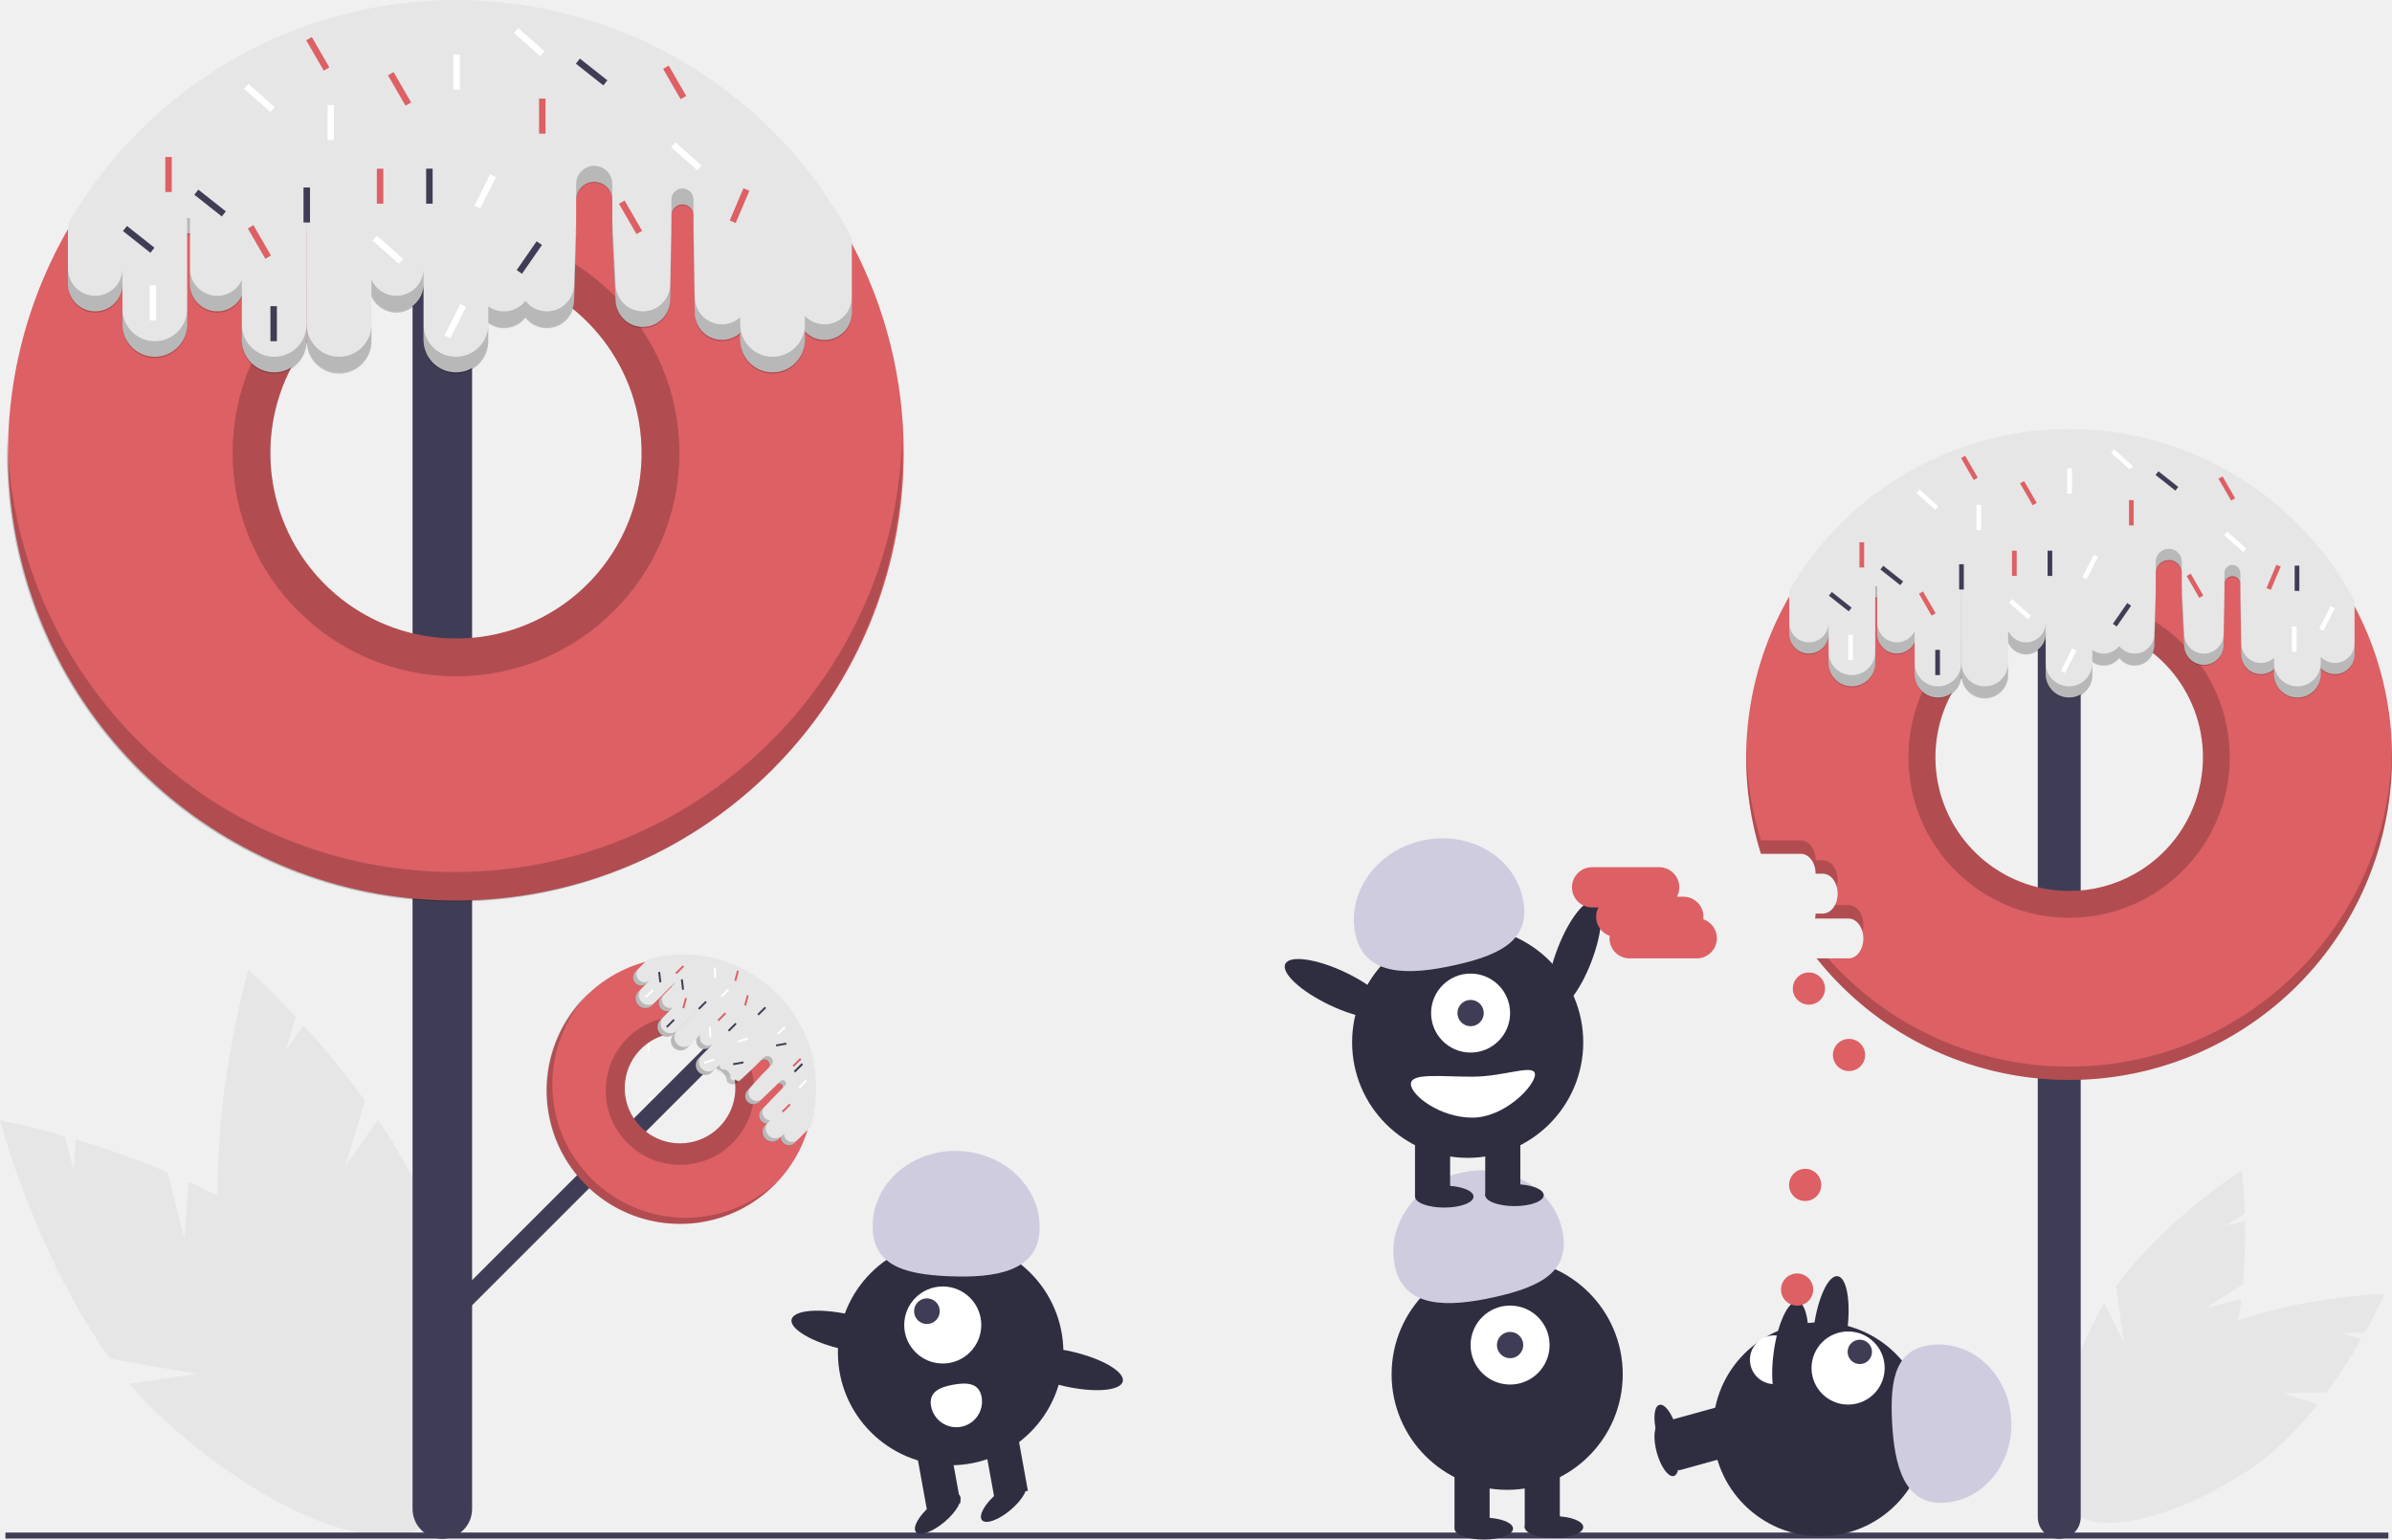
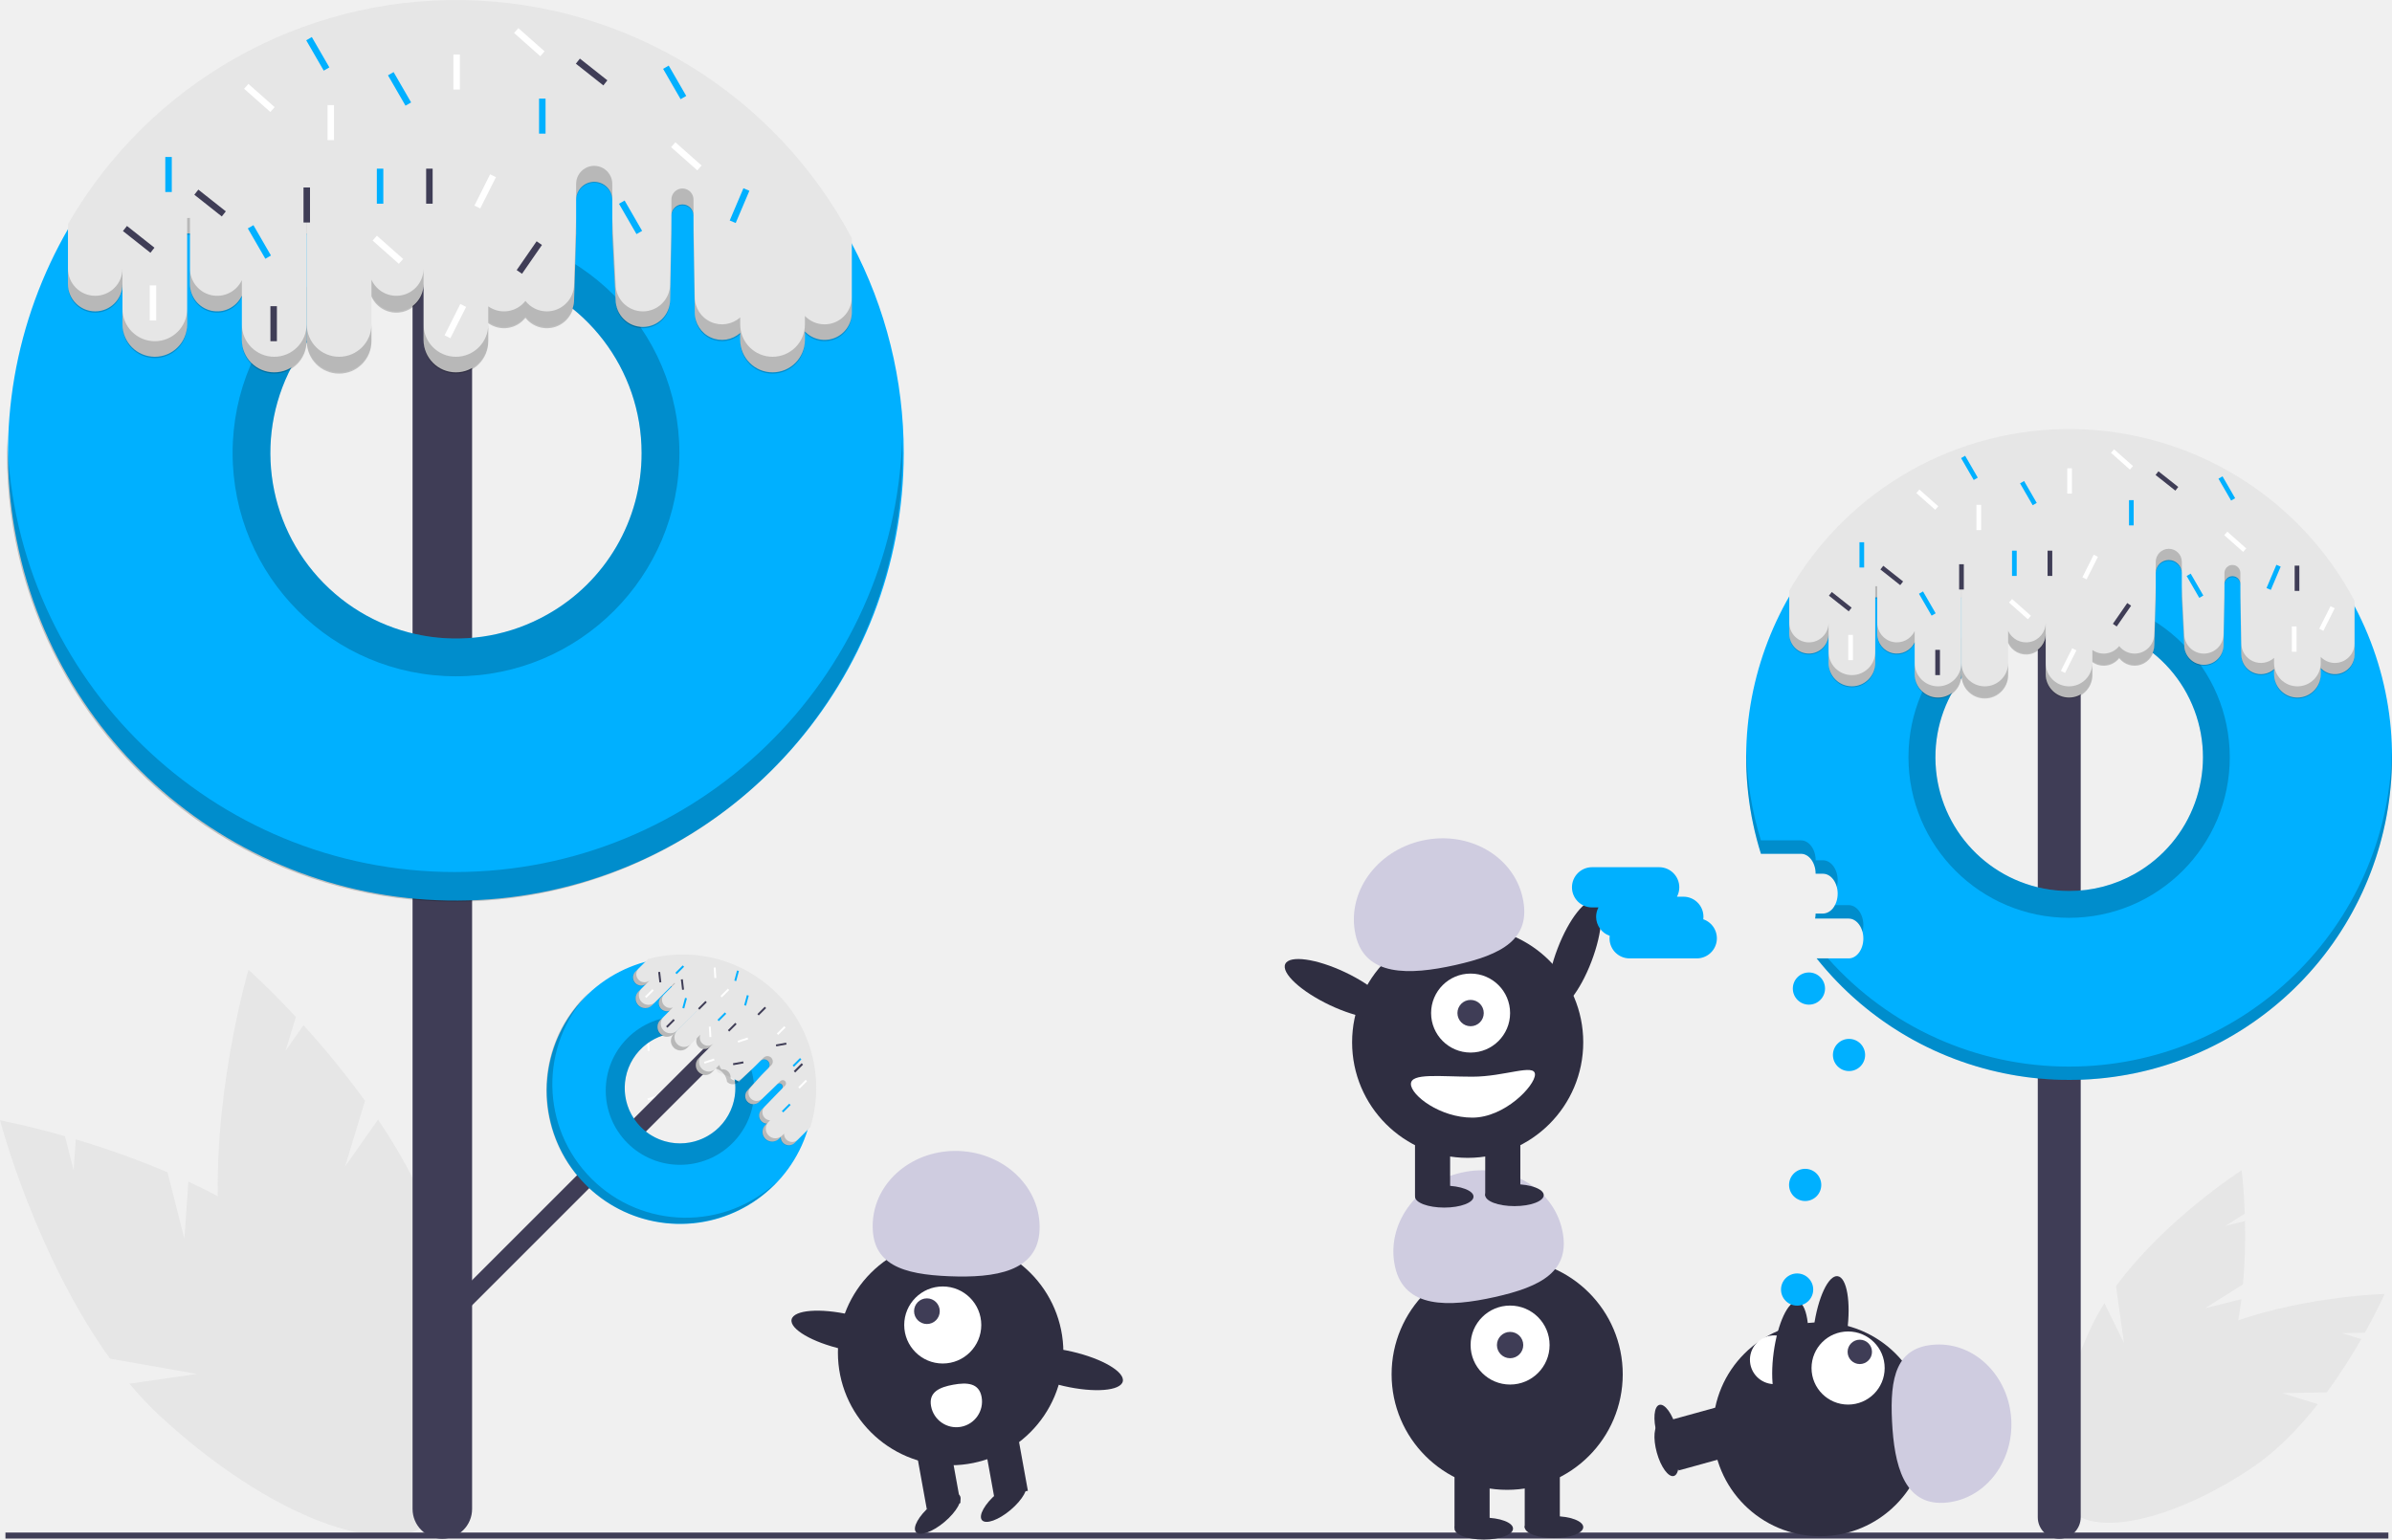
<svg xmlns="http://www.w3.org/2000/svg" id="eecd5703-95c1-49f4-87d9-4f8329cc0b43" data-name="Layer 1" width="891.381" height="573.886" viewBox="0 0 891.381 573.886">
  <path d="M222.569,620.336l-6.293-24.823a322.324,322.324,0,0,0-34.197-12.269l-.795,11.536-3.222-12.709c-14.411-4.115-24.216-5.928-24.216-5.928s13.243,50.359,41.02,88.86l32.366,5.685-25.144,3.625a130.406,130.406,0,0,0,11.247,11.919c40.407,37.506,85.412,54.714,100.523,38.435s-5.396-59.881-45.803-97.387c-12.527-11.627-28.262-20.958-44.014-28.302Z" transform="translate(-153.8458 -158.5369)" fill="#e6e6e6" />
  <path d="M282.425,593.38l7.443-24.502a322.325,322.325,0,0,0-22.932-28.179l-6.643,9.465,3.811-12.545c-10.21-10.972-17.665-17.592-17.665-17.592S231.744,569.981,235.621,617.297l24.768,21.597-23.398-9.894a130.406,130.406,0,0,0,3.467,16.017c15.203,52.993,44.835,90.988,66.185,84.863s26.333-54.05,11.13-107.043c-4.713-16.428-13.361-32.55-23.049-46.978Z" transform="translate(-153.8458 -158.5369)" fill="#e6e6e6" />
  <path d="M975.588,646.175l14.11-8.869a209.77,209.77,0,0,0,.747-23.633l-7.302,1.819,7.224-4.541c-.339-9.748-1.18-16.182-1.18-16.182s-28.53,18.288-46.806,43.199l2.963,21.18-7.281-14.843a84.867,84.867,0,0,0-5.127,9.352c-15.13,32.533-16.77,63.848-3.663,69.943s35.997-15.336,51.127-47.869c4.69-10.086,7.316-21.698,8.708-32.923Z" transform="translate(-153.8458 -158.5369)" fill="#e6e6e6" />
  <path d="M1004.269,677.839l16.663-.299a209.77,209.77,0,0,0,12.855-19.844l-7.191-2.218,8.531-.153c4.749-8.52,7.354-14.462,7.354-14.462s-33.876.908-62.397,12.786l-8.411,19.662,1.439-16.47a84.868,84.868,0,0,0-9.223,5.355c-29.768,20.029-47.359,45.988-39.29,57.981s38.743,5.479,68.511-14.55c9.228-6.209,17.479-14.793,24.472-23.682Z" transform="translate(-153.8458 -158.5369)" fill="#e6e6e6" />
  <rect x="2.029" y="571.273" width="888" height="2.241" fill="#3f3d56" />
  <rect x="402.421" y="219.049" width="2.573" height="13.894" transform="translate(-9.62947 -315.579) rotate(26.64397)" fill="#fff" />
  <rect x="394.196" y="531.16" width="0.767" height="4.142" transform="translate(-212.925 -109.2708) rotate(-6.64807)" fill="#3f3d56" />
  <rect x="396.799" y="565.653" width="0.767" height="4.142" transform="translate(657.0928 -146.5738) rotate(71.64397)" fill="#fff" />
  <rect x="395.063" y="546.129" width="0.767" height="4.142" transform="translate(-186.0342 -133.8152) rotate(-3.44079)" fill="#fff" />
  <rect x="391.484" y="523.458" width="0.767" height="4.142" transform="translate(-184.6801 -134.0709) rotate(-3.44079)" fill="#fff" />
-   <rect x="444.389" y="538.698" width="0.767" height="4.142" transform="translate(625.7457 -232.7066) rotate(68.00391)" fill="#dd6065" />
-   <rect x="400.27" y="538.969" width="0.767" height="4.142" transform="translate(-0.16235 -243.7981) rotate(15)" fill="#dd6065" />
+   <rect x="444.389" y="538.698" width="0.767" height="4.142" transform="translate(625.7457 -232.7066) rotate(68.00391)" fill="#00B0FF" />
+   <rect x="400.27" y="538.969" width="0.767" height="4.142" transform="translate(-0.16235 -243.7981) rotate(15)" fill="#00B0FF" />
  <rect x="286.479" y="70.608" width="2.418" height="13.058" fill="#3f3d56" />
  <rect x="285.028" y="102.042" width="2.418" height="13.058" fill="#fff" />
  <rect x="437.469" y="532.657" width="0.721" height="3.892" transform="translate(352.4128 -311.5472) rotate(45)" fill="#fff" />
  <rect x="444.706" y="574.35" width="0.721" height="3.892" transform="translate(384.0145 -304.4533) rotate(45)" fill="#fff" />
-   <rect x="439.711" y="557.734" width="0.721" height="3.892" transform="translate(6.00519 -253.3652) rotate(15)" fill="#dd6065" />
-   <rect x="440.731" y="542.851" width="0.721" height="3.892" transform="translate(360.5765 -310.8681) rotate(45)" fill="#dd6065" />
+   <rect x="439.711" y="557.734" width="0.721" height="3.892" transform="translate(6.00519 -253.3652) rotate(15)" fill="#00B0FF" />
+   <rect x="440.731" y="542.851" width="0.721" height="3.892" transform="translate(360.5765 -310.8681) rotate(45)" fill="#00B0FF" />
  <path d="M431.652,543.207a3.307,3.307,0,0,0-4.677-4.677L321.459,644.047a3.307,3.307,0,1,0,4.677,4.677L430.973,543.886" transform="translate(-153.8458 -158.5369)" fill="#3f3d56" />
-   <path d="M442.437,529.89a49.711,49.711,0,1,0,12.377,49.809A49.733,49.733,0,0,0,442.437,529.89Zm-40.702,54.094a20.575,20.575,0,0,1-9.05-5.282c-.507-.507-.977-1.043-1.429-1.588a20.621,20.621,0,1,1,10.479,6.87Z" transform="translate(-153.8458 -158.5369)" fill="#dd6065" />
+   <path d="M442.437,529.89a49.711,49.711,0,1,0,12.377,49.809A49.733,49.733,0,0,0,442.437,529.89Zm-40.702,54.094a20.575,20.575,0,0,1-9.05-5.282c-.507-.507-.977-1.043-1.429-1.588a20.621,20.621,0,1,1,10.479,6.87Z" transform="translate(-153.8458 -158.5369)" fill="#00B0FF" />
  <path d="M329.772,253.482a11.093,11.093,0,0,0-22.186,0V721.021a11.093,11.093,0,1,0,22.186,0V256.704" transform="translate(-153.8458 -158.5369)" fill="#3f3d56" />
-   <path d="M471.274,249.338A166.889,166.889,0,1,0,490.624,327.387,166.805,166.805,0,0,0,471.274,249.338Zm-113.508,138.29a69.167,69.167,0,1,1,35.167-60.241A68.827,68.827,0,0,1,357.766,387.628Z" transform="translate(-153.8458 -158.5369)" fill="#dd6065" />
+   <path d="M471.274,249.338A166.889,166.889,0,1,0,490.624,327.387,166.805,166.805,0,0,0,471.274,249.338Zm-113.508,138.29a69.167,69.167,0,1,1,35.167-60.241A68.827,68.827,0,0,1,357.766,387.628Z" transform="translate(-153.8458 -158.5369)" fill="#00B0FF" />
  <path d="M323.29,483.591A166.842,166.842,0,0,1,156.532,321.948q-.087,2.707-.089,5.435a166.847,166.847,0,1,0,333.693,0q0-2.731-.088-5.442A166.842,166.842,0,0,1,323.29,483.591Z" transform="translate(-153.8458 -158.5369)" opacity="0.2" />
  <path d="M323.773,244.131a83.251,83.251,0,1,0,83.256,83.256A83.349,83.349,0,0,0,323.773,244.131Zm33.992,143.497a69.167,69.167,0,1,1,35.167-60.241A68.827,68.827,0,0,1,357.766,387.628Z" transform="translate(-153.8458 -158.5369)" opacity="0.2" />
  <path d="M471.276,247.333v27.755a10.149,10.149,0,0,1-17.478,7.027v3.163a12.056,12.056,0,1,1-24.113,0v-2.636a10.143,10.143,0,0,1-16.926-7.554l-.484-29.5v-6.804a4.111,4.111,0,0,0-8.221,0v6.804l-.484,24.664a10.156,10.156,0,0,1-20.312,0l-1.243-24.664V232.98a6.737,6.737,0,0,0-13.473,0v12.608l-.759,24.664a10.148,10.148,0,0,1-18.136,6.268,10.129,10.129,0,0,1-13.851,2.012v6.746a12.056,12.056,0,1,1-24.113,0V264.448a10.152,10.152,0,0,1-19.412,4.164v16.665a12.056,12.056,0,1,1-24.113,0V245.587h-.068v39.69a12.056,12.056,0,1,1-24.113,0V268.752a10.15,10.15,0,0,1-19.345-4.304V245.587h-1.035v33.887a12.056,12.056,0,0,1-24.113,0V264.448a10.156,10.156,0,1,1-20.312,0V242.091A166.905,166.905,0,0,1,471.276,247.333Z" transform="translate(-153.8458 -158.5369)" fill="#e6e6e6" />
  <path d="M256.034,291.531a12.056,12.056,0,0,1-12.056-12.056v6.287a12.056,12.056,0,0,0,24.113,0v-6.287A12.056,12.056,0,0,1,256.034,291.531Z" transform="translate(-153.8458 -158.5369)" opacity="0.2" />
  <path d="M280.215,291.531a12.056,12.056,0,0,1-12.056-12.056v6.287a12.056,12.056,0,0,0,24.113,0v-6.287A12.056,12.056,0,0,1,280.215,291.531Z" transform="translate(-153.8458 -158.5369)" opacity="0.2" />
  <path d="M243.978,262.949a10.15,10.15,0,0,1-19.345-4.304v6.287a10.15,10.15,0,0,0,19.345,4.304Z" transform="translate(-153.8458 -158.5369)" opacity="0.2" />
  <rect x="114.245" y="81.247" width="0.068" height="6.287" opacity="0.2" />
  <path d="M199.485,258.645a10.156,10.156,0,0,1-20.312,0v6.287a10.156,10.156,0,0,0,20.312,0Z" transform="translate(-153.8458 -158.5369)" opacity="0.2" />
  <rect x="69.752" y="81.247" width="1.035" height="6.287" opacity="0.2" />
  <path d="M211.542,285.727a12.056,12.056,0,0,1-12.056-12.056v6.287a12.056,12.056,0,1,0,24.113,0v-6.287A12.056,12.056,0,0,1,211.542,285.727Z" transform="translate(-153.8458 -158.5369)" opacity="0.2" />
  <path d="M323.74,291.531a12.056,12.056,0,0,1-12.056-12.056v6.287a12.056,12.056,0,0,0,24.113,0v-6.287A12.056,12.056,0,0,1,323.74,291.531Z" transform="translate(-153.8458 -158.5369)" opacity="0.2" />
  <path d="M412.275,232.98a4.111,4.111,0,1,0-8.221,0v6.287a4.111,4.111,0,1,1,8.221,0Z" transform="translate(-153.8458 -158.5369)" opacity="0.2" />
  <path d="M311.683,258.645a10.152,10.152,0,0,1-19.412,4.164v6.287a10.152,10.152,0,0,0,19.412-4.164Z" transform="translate(-153.8458 -158.5369)" opacity="0.2" />
  <path d="M393.414,274.604a10.155,10.155,0,0,1-10.156-10.156L382.015,239.784v6.287l1.243,24.664a10.156,10.156,0,0,0,20.312,0l.484-24.664v-6.287l-.484,24.664A10.155,10.155,0,0,1,393.414,274.604Z" transform="translate(-153.8458 -158.5369)" opacity="0.2" />
  <path d="M461.12,279.44a10.123,10.123,0,0,1-7.322-3.129v3.163a12.056,12.056,0,0,1-24.113,0v-2.636a10.143,10.143,0,0,1-16.926-7.554L412.275,239.784v6.287l.484,29.5a10.143,10.143,0,0,0,16.926,7.554v2.636a12.056,12.056,0,0,0,24.113,0v-3.163a10.149,10.149,0,0,0,17.478-7.027v-6.287A10.155,10.155,0,0,1,461.12,279.44Z" transform="translate(-153.8458 -158.5369)" opacity="0.2" />
  <path d="M357.627,274.604a10.131,10.131,0,0,1-7.98-3.888,10.129,10.129,0,0,1-13.851,2.012v6.287a10.129,10.129,0,0,0,13.851-2.012,10.148,10.148,0,0,0,18.136-6.268l.759-24.664v-6.287l-.759,24.664A10.155,10.155,0,0,1,357.627,274.604Z" transform="translate(-153.8458 -158.5369)" opacity="0.2" />
  <path d="M382.015,227.176a6.737,6.737,0,1,0-13.473,0v6.287a6.737,6.737,0,1,1,13.473,0Z" transform="translate(-153.8458 -158.5369)" opacity="0.2" />
  <rect x="113.103" y="69.882" width="2.418" height="13.058" fill="#3f3d56" />
  <rect x="158.805" y="62.87" width="2.418" height="13.058" fill="#3f3d56" />
  <rect x="100.771" y="114.133" width="2.418" height="13.058" fill="#3f3d56" />
  <rect x="349.889" y="248.005" width="2.418" height="13.058" transform="matrix(0.82235, 0.56898, -0.56898, 0.82235, 53.34956, -313.0864)" fill="#3f3d56" />
  <rect x="230.92" y="227.694" width="2.418" height="13.058" transform="translate(-249.4311 112.3918) rotate(-51.64807)" fill="#3f3d56" />
  <rect x="373.102" y="178.849" width="2.418" height="13.058" transform="translate(-157.1666 205.3561) rotate(-51.64807)" fill="#3f3d56" />
  <rect x="204.321" y="241.235" width="2.418" height="13.058" transform="translate(-270.1448 96.67165) rotate(-51.64807)" fill="#3f3d56" />
  <rect x="122.05" y="39.173" width="2.418" height="13.058" fill="#fff" />
  <rect x="55.795" y="106.395" width="2.418" height="13.058" fill="#fff" />
  <rect x="168.961" y="20.312" width="2.418" height="13.058" fill="#fff" />
  <rect x="333.446" y="223.341" width="2.418" height="13.058" transform="translate(-15.2249 -284.2015) rotate(26.64397)" fill="#fff" />
  <rect x="322.323" y="271.702" width="2.418" height="13.058" transform="translate(5.28136 -274.078) rotate(26.64397)" fill="#fff" />
  <rect x="297.175" y="245.104" width="2.418" height="13.058" transform="translate(-241.6971 149.4362) rotate(-48.44079)" fill="#fff" />
  <rect x="249.297" y="188.521" width="2.418" height="13.058" transform="translate(-215.4738 94.56458) rotate(-48.44079)" fill="#fff" />
  <rect x="408.406" y="210.284" width="2.418" height="13.058" transform="translate(-178.2011 220.9465) rotate(-48.44079)" fill="#fff" />
  <rect x="349.889" y="167.726" width="2.418" height="13.058" transform="translate(-166.0534 162.8345) rotate(-48.44079)" fill="#fff" />
-   <rect x="140.428" y="62.87" width="2.418" height="13.058" fill="#dd6065" />
-   <rect x="428.234" y="228.661" width="2.418" height="13.058" transform="translate(-27.78501 -307.6581) rotate(23.00391)" fill="#dd6065" />
-   <rect x="249.297" y="242.202" width="2.418" height="13.058" transform="translate(-244.6498 0.0399) rotate(-30)" fill="#dd6065" />
-   <rect x="387.611" y="233.013" width="2.418" height="13.058" transform="translate(-221.5249 67.9656) rotate(-30)" fill="#dd6065" />
-   <rect x="301.528" y="185.136" width="2.418" height="13.058" transform="matrix(0.86603, -0.5, 0.5, 0.86603, -209.119, 18.50958)" fill="#dd6065" />
-   <rect x="404.054" y="182.718" width="2.418" height="13.058" transform="translate(-194.1741 69.44867) rotate(-30)" fill="#dd6065" />
-   <rect x="271.06" y="172.078" width="2.418" height="13.058" transform="translate(-206.6721 1.52637) rotate(-30)" fill="#dd6065" />
-   <rect x="200.879" y="36.755" width="2.418" height="13.058" fill="#dd6065" />
-   <rect x="61.599" y="58.517" width="2.418" height="13.058" fill="#dd6065" />
+   <rect x="140.428" y="62.87" width="2.418" height="13.058" fill="#00B0FF" />
+   <rect x="428.234" y="228.661" width="2.418" height="13.058" transform="translate(-27.78501 -307.6581) rotate(23.00391)" fill="#00B0FF" />
+   <rect x="249.297" y="242.202" width="2.418" height="13.058" transform="translate(-244.6498 0.0399) rotate(-30)" fill="#00B0FF" />
+   <rect x="387.611" y="233.013" width="2.418" height="13.058" transform="translate(-221.5249 67.9656) rotate(-30)" fill="#00B0FF" />
+   <rect x="301.528" y="185.136" width="2.418" height="13.058" transform="matrix(0.86603, -0.5, 0.5, 0.86603, -209.119, 18.50958)" fill="#00B0FF" />
+   <rect x="404.054" y="182.718" width="2.418" height="13.058" transform="translate(-194.1741 69.44867) rotate(-30)" fill="#00B0FF" />
+   <rect x="271.06" y="172.078" width="2.418" height="13.058" transform="translate(-206.6721 1.52637) rotate(-30)" fill="#00B0FF" />
+   <rect x="200.879" y="36.755" width="2.418" height="13.058" fill="#00B0FF" />
+   <rect x="61.599" y="58.517" width="2.418" height="13.058" fill="#00B0FF" />
  <path d="M374.238,597.888a49.736,49.736,0,0,1-1.078-69.223q-.589.552-1.164,1.127a49.737,49.737,0,1,0,70.339,70.339q.576-.576,1.128-1.166A49.736,49.736,0,0,1,374.238,597.888Z" transform="translate(-153.8458 -158.5369)" opacity="0.2" />
  <path d="M426.827,545.5a27.674,27.674,0,1,0,0,39.124A27.708,27.708,0,0,0,426.827,545.5Zm-4.981,33.203a20.627,20.627,0,0,1-29.162,0c-.507-.507-.977-1.043-1.429-1.588a20.616,20.616,0,1,1,30.59,1.588Z" transform="translate(-153.8458 -158.5369)" opacity="0.2" />
  <path d="M455.81,578.703,449.96,584.554a3.025,3.025,0,0,1-5.165-2.203l-.667.667a3.594,3.594,0,0,1-5.083-5.083l.556-.556a3.024,3.024,0,0,1-1.976-5.16l6.116-6.32,1.434-1.434a1.225,1.225,0,0,0-1.733-1.733l-1.434,1.434-5.301,5.097a3.027,3.027,0,0,1-4.281-4.281l4.937-5.461,2.658-2.658a2.008,2.008,0,0,0-2.84-2.84l-2.658,2.658-5.359,5.039a34.695,34.695,0,0,0-7.645-3.364,3.017,3.017,0,0,1-.842-1.633l-1.422,1.422a3.594,3.594,0,0,1-5.083-5.083l4.391-4.391a3.026,3.026,0,0,1-4.97-3.214L410.08,548.97a3.594,3.594,0,0,1-5.083-5.083l8.366-8.366-.014-.014-8.366,8.366a3.594,3.594,0,0,1-5.083-5.083l3.483-3.483a3.026,3.026,0,0,1-3.17-4.985l3.976-3.976-.218-.218-7.143,7.143a3.594,3.594,0,0,1-5.083-5.083l3.167-3.167a3.027,3.027,0,0,1-4.281-4.281l4.713-4.713a49.754,49.754,0,0,1,60.467,62.677Z" transform="translate(-153.8458 -158.5369)" fill="#e6e6e6" />
  <path d="M401.124,542.649a3.594,3.594,0,0,1,0-5.083l-1.325,1.325a3.594,3.594,0,0,0,5.083,5.083l1.325-1.325A3.594,3.594,0,0,1,401.124,542.649Z" transform="translate(-153.8458 -158.5369)" opacity="0.2" />
  <path d="M406.221,547.746a3.594,3.594,0,0,1,0-5.083l-1.325,1.325a3.594,3.594,0,1,0,5.083,5.083l1.325-1.325A3.594,3.594,0,0,1,406.221,547.746Z" transform="translate(-153.8458 -158.5369)" opacity="0.2" />
  <path d="M404.607,534.083a3.026,3.026,0,0,1-3.17-4.985l-1.325,1.325a3.026,3.026,0,0,0,3.17,4.985Z" transform="translate(-153.8458 -158.5369)" opacity="0.2" />
  <rect x="412.98" y="534.943" width="1.874" height="0.02" transform="translate(-410.8811 290.8307) rotate(-45)" opacity="0.2" />
  <path d="M396.136,523.798a3.027,3.027,0,1,1-4.281-4.281l-1.325,1.325a3.027,3.027,0,0,0,4.281,4.281Z" transform="translate(-153.8458 -158.5369)" opacity="0.2" />
  <rect x="403.703" y="525.522" width="1.874" height="0.309" transform="translate(-407.0386 281.5542) rotate(-45)" opacity="0.2" />
  <path d="M392.968,532.048a3.594,3.594,0,0,1,0-5.083L391.643,528.29a3.594,3.594,0,1,0,5.083,5.083l1.325-1.325A3.594,3.594,0,0,1,392.968,532.048Z" transform="translate(-153.8458 -158.5369)" opacity="0.2" />
  <path d="M415.395,556.921a3.594,3.594,0,0,1,0-5.083L414.07,553.163a3.594,3.594,0,1,0,5.083,5.083l1.325-1.325A3.594,3.594,0,0,1,415.395,556.921Z" transform="translate(-153.8458 -158.5369)" opacity="0.2" />
  <path d="M446.399,563.241a1.225,1.225,0,0,0-1.733-1.733l-1.325,1.325a1.225,1.225,0,1,1,1.733,1.733Z" transform="translate(-153.8458 -158.5369)" opacity="0.2" />
  <path d="M419.786,547.448a3.026,3.026,0,0,1-4.97-3.214l-1.325,1.325a3.026,3.026,0,0,0,4.97,3.214Z" transform="translate(-153.8458 -158.5369)" opacity="0.2" />
  <path d="M433.65,568.039a3.027,3.027,0,0,1,0-4.281l4.937-5.461-1.325,1.325-4.937,5.461a3.027,3.027,0,1,0,4.281,4.281l5.301-5.097,1.325-1.325-5.301,5.097A3.027,3.027,0,0,1,433.65,568.039Z" transform="translate(-153.8458 -158.5369)" opacity="0.2" />
  <path d="M446.902,583.33a3.018,3.018,0,0,1-.884-2.203l-.667.667a3.594,3.594,0,1,1-5.083-5.083l.556-.556a3.024,3.024,0,0,1-1.976-5.16l6.116-6.32-1.325,1.325-6.116,6.32a3.024,3.024,0,0,0,1.976,5.16l-.556.556a3.594,3.594,0,1,0,5.083,5.083l.667-.667a3.025,3.025,0,0,0,5.165,2.203l1.325-1.325A3.027,3.027,0,0,1,446.902,583.33Z" transform="translate(-153.8458 -158.5369)" opacity="0.2" />
  <path d="M426.106,560.496a3.02,3.02,0,0,0-3.364-3.364,3.017,3.017,0,0,1-.842-1.633l-1.325,1.325a5.804,5.804,0,0,1,4.206,4.997,3.027,3.027,0,0,0,4.281,0l5.359-5.039,1.325-1.325-5.359,5.039A3.027,3.027,0,0,1,426.106,560.496Z" transform="translate(-153.8458 -158.5369)" opacity="0.2" />
  <path d="M441.244,555.639a2.008,2.008,0,1,0-2.84-2.84l-1.325,1.325a2.008,2.008,0,1,1,2.84,2.84Z" transform="translate(-153.8458 -158.5369)" opacity="0.2" />
  <rect x="415.246" y="531.332" width="0.721" height="3.892" transform="translate(344.9668 -296.2214) rotate(45)" fill="#3f3d56" />
  <rect x="426.357" y="539.487" width="0.721" height="3.892" transform="translate(353.9879 -301.6897) rotate(45)" fill="#3f3d56" />
  <rect x="437.357" y="533.487" width="0.721" height="3.892" transform="translate(352.9671 -311.2253) rotate(45)" fill="#3f3d56" />
  <rect x="403.319" y="538.06" width="0.721" height="3.892" transform="translate(346.231 -285.8171) rotate(45)" fill="#3f3d56" />
  <rect x="428.6" y="552.943" width="0.721" height="3.892" transform="translate(744.1707 -125.0834) rotate(79.67891)" fill="#3f3d56" />
  <rect x="444.6" y="545.943" width="0.721" height="3.892" transform="translate(750.4174 -146.5704) rotate(79.67891)" fill="#3f3d56" />
  <rect x="407.804" y="523.584" width="0.721" height="3.892" transform="translate(-211.9423 -107.7498) rotate(-6.64807)" fill="#3f3d56" />
  <rect x="399.343" y="520.832" width="0.721" height="3.892" transform="translate(-211.6805 -108.7478) rotate(-6.64807)" fill="#3f3d56" />
  <rect x="423.605" y="526.744" width="0.721" height="3.892" transform="translate(344.1714 -303.4757) rotate(45)" fill="#fff" />
  <rect x="444.605" y="540.744" width="0.721" height="3.892" transform="translate(360.2217 -314.2244) rotate(45)" fill="#fff" />
  <rect x="452.605" y="560.744" width="0.721" height="3.892" transform="translate(376.707 -314.0234) rotate(45)" fill="#fff" />
  <rect x="395.469" y="526.948" width="0.721" height="3.892" transform="translate(336.0749 -283.5212) rotate(45)" fill="#fff" />
  <rect x="430.333" y="544.278" width="0.721" height="3.892" transform="translate(659.6445 -193.1087) rotate(71.64397)" fill="#fff" />
  <rect x="417.794" y="552.127" width="0.721" height="3.892" transform="translate(658.5045 -175.8307) rotate(71.64397)" fill="#fff" />
  <rect x="418.1" y="541.22" width="0.721" height="3.892" transform="translate(-185.6907 -132.443) rotate(-3.44079)" fill="#fff" />
  <rect x="419.935" y="519.201" width="0.721" height="3.892" transform="translate(-184.3658 -132.3726) rotate(-3.44079)" fill="#fff" />
-   <rect x="422.484" y="535.613" width="0.721" height="3.892" transform="translate(350.1142 -300.0852) rotate(45)" fill="#dd6065" />
-   <rect x="446.484" y="569.613" width="0.721" height="3.892" transform="translate(381.1853 -307.0974) rotate(45)" fill="#dd6065" />
-   <rect x="450.484" y="552.613" width="0.721" height="3.892" transform="translate(370.336 -314.905) rotate(45)" fill="#dd6065" />
-   <rect x="408.62" y="530.516" width="0.721" height="3.892" transform="translate(-2.09876 -246.2455) rotate(15)" fill="#dd6065" />
-   <rect x="431.658" y="529.497" width="0.721" height="3.892" transform="translate(-1.57758 -252.243) rotate(15)" fill="#dd6065" />
-   <rect x="427.988" y="520.322" width="0.721" height="3.892" transform="translate(-4.07719 -251.6058) rotate(15)" fill="#dd6065" />
-   <rect x="406.785" y="518.08" width="0.721" height="3.892" transform="translate(333.118 -294.12) rotate(45)" fill="#dd6065" />
+   <rect x="422.484" y="535.613" width="0.721" height="3.892" transform="translate(350.1142 -300.0852) rotate(45)" fill="#00B0FF" />
+   <rect x="446.484" y="569.613" width="0.721" height="3.892" transform="translate(381.1853 -307.0974) rotate(45)" fill="#00B0FF" />
+   <rect x="450.484" y="552.613" width="0.721" height="3.892" transform="translate(370.336 -314.905) rotate(45)" fill="#00B0FF" />
+   <rect x="408.62" y="530.516" width="0.721" height="3.892" transform="translate(-2.09876 -246.2455) rotate(15)" fill="#00B0FF" />
+   <rect x="431.658" y="529.497" width="0.721" height="3.892" transform="translate(-1.57758 -252.243) rotate(15)" fill="#00B0FF" />
+   <rect x="427.988" y="520.322" width="0.721" height="3.892" transform="translate(-4.07719 -251.6058) rotate(15)" fill="#00B0FF" />
+   <rect x="406.785" y="518.08" width="0.721" height="3.892" transform="translate(333.118 -294.12) rotate(45)" fill="#00B0FF" />
  <path d="M929.226,365.467a8,8,0,1,0-16,0V724.114a8,8,0,0,0,16,0V367.79" transform="translate(-153.8458 -158.5369)" fill="#3f3d56" />
-   <path d="M1031.276,384.5a120.362,120.362,0,0,0-221.22,92.29h14.93c3,0,5.46,3.34,5.46,7.43h2.74c3.01,0,5.47,3.34,5.47,7.43,0,4.08-2.46,7.43-5.47,7.43h-2.74a10.087,10.087,0,0,1-.19,1.85h12.5c3.01,0,5.47,3.35,5.47,7.43,0,4.09-2.46,7.43-5.47,7.43h-11.94a120.34,120.34,0,0,0,200.46-131.29Zm-81.86,99.74a49.676,49.676,0,0,1-24.52,6.42,51.473,51.473,0,0,1-5.15-.26,49.849,49.849,0,1,1,29.67-6.16Z" transform="translate(-153.8458 -158.5369)" fill="#dd6065" />
+   <path d="M1031.276,384.5a120.362,120.362,0,0,0-221.22,92.29h14.93c3,0,5.46,3.34,5.46,7.43h2.74c3.01,0,5.47,3.34,5.47,7.43,0,4.08-2.46,7.43-5.47,7.43h-2.74a10.087,10.087,0,0,1-.19,1.85h12.5c3.01,0,5.47,3.35,5.47,7.43,0,4.09-2.46,7.43-5.47,7.43h-11.94a120.34,120.34,0,0,0,200.46-131.29Zm-81.86,99.74a49.676,49.676,0,0,1-24.52,6.42,51.473,51.473,0,0,1-5.15-.26,49.849,49.849,0,1,1,29.67-6.16Z" transform="translate(-153.8458 -158.5369)" fill="#00B0FF" />
  <path d="M847.899,505.862a9.736,9.736,0,0,0,.327-2.5c0-4.086-2.461-7.429-5.469-7.429H837.64a5.239,5.239,0,0,1-4.455,3.143h-2.735a9.754,9.754,0,0,1-.196,1.857H842.757C845.119,500.933,847.138,502.998,847.899,505.862Z" transform="translate(-153.8458 -158.5369)" opacity="0.2" />
  <path d="M833.186,484.219c2.362,0,4.381,2.065,5.142,4.929a9.73,9.73,0,0,0,.328-2.5c0-4.086-2.461-7.429-5.469-7.429h-2.735c0-4.086-2.461-7.429-5.469-7.429H810.056a120.181,120.181,0,0,1-5.436-33.672c-.02.89-.045,1.778-.045,2.672a120.276,120.276,0,0,0,5.481,36h14.926c3.008,0,5.469,3.343,5.469,7.429Z" transform="translate(-153.8458 -158.5369)" opacity="0.2" />
  <path d="M924.901,556.116a120.017,120.017,0,0,1-89.87-40.326h-4.218a120.323,120.323,0,0,0,214.414-75c0-.752-.021-1.5-.035-2.248A120.323,120.323,0,0,1,924.901,556.116Z" transform="translate(-153.8458 -158.5369)" opacity="0.2" />
  <path d="M924.896,380.92a59.87,59.87,0,1,0,59.88,59.87A59.941,59.941,0,0,0,924.896,380.92Zm24.52,103.32a49.676,49.676,0,0,1-24.52,6.42,51.473,51.473,0,0,1-5.15-.26,49.849,49.849,0,1,1,29.67-6.16Z" transform="translate(-153.8458 -158.5369)" opacity="0.2" />
  <path d="M1031.276,382.502V402.518a7.319,7.319,0,0,1-12.605,5.068v2.281a8.695,8.695,0,1,1-17.39,0V407.966a7.315,7.315,0,0,1-12.207-5.448l-.349-21.275V376.336a2.965,2.965,0,1,0-5.929,0v4.907l-.349,17.787a7.324,7.324,0,0,1-14.648,0l-.896-17.787V372.151a4.858,4.858,0,0,0-9.717,0v9.092l-.548,17.787a7.319,7.319,0,0,1-13.079,4.52,7.304,7.304,0,0,1-9.989,1.451v4.865a8.695,8.695,0,0,1-17.39,0V394.845a7.321,7.321,0,0,1-14,3.003v12.019a8.695,8.695,0,0,1-17.39,0V381.243h-.049v28.624a8.695,8.695,0,1,1-17.39,0V397.949a7.32,7.32,0,0,1-13.951-3.104v-13.602h-.746v24.438a8.695,8.695,0,0,1-17.39,0V394.845a7.324,7.324,0,0,1-14.648,0V378.722a120.368,120.368,0,0,1,210.657,3.781Z" transform="translate(-153.8458 -158.5369)" fill="#e6e6e6" />
  <path d="M876.048,414.376a8.694,8.694,0,0,1-8.695-8.695v4.534a8.695,8.695,0,0,0,17.39,0v-4.534A8.694,8.694,0,0,1,876.048,414.376Z" transform="translate(-153.8458 -158.5369)" opacity="0.2" />
  <path d="M893.487,414.376a8.694,8.694,0,0,1-8.695-8.695v4.534a8.695,8.695,0,0,0,17.39,0v-4.534A8.694,8.694,0,0,1,893.487,414.376Z" transform="translate(-153.8458 -158.5369)" opacity="0.2" />
  <path d="M867.354,393.764a7.32,7.32,0,0,1-13.951-3.104v4.534a7.32,7.32,0,0,0,13.951,3.104Z" transform="translate(-153.8458 -158.5369)" opacity="0.2" />
  <rect x="730.898" y="218.521" width="0.049" height="4.534" opacity="0.2" />
  <path d="M835.267,390.66a7.324,7.324,0,0,1-14.648,0v4.534a7.324,7.324,0,0,0,14.648,0Z" transform="translate(-153.8458 -158.5369)" opacity="0.2" />
  <rect x="698.811" y="218.521" width="0.746" height="4.534" opacity="0.2" />
  <path d="M843.962,410.191a8.694,8.694,0,0,1-8.695-8.695v4.534a8.695,8.695,0,0,0,17.39,0v-4.534A8.694,8.694,0,0,1,843.962,410.191Z" transform="translate(-153.8458 -158.5369)" opacity="0.2" />
  <path d="M924.876,414.376a8.694,8.694,0,0,1-8.695-8.695v4.534a8.695,8.695,0,1,0,17.39,0v-4.534A8.694,8.694,0,0,1,924.876,414.376Z" transform="translate(-153.8458 -158.5369)" opacity="0.2" />
  <path d="M988.726,372.151a2.965,2.965,0,1,0-5.929,0v4.534a2.965,2.965,0,1,1,5.929,0Z" transform="translate(-153.8458 -158.5369)" opacity="0.2" />
  <path d="M916.181,390.66a7.321,7.321,0,0,1-14,3.003v4.534a7.321,7.321,0,0,0,14-3.003Z" transform="translate(-153.8458 -158.5369)" opacity="0.2" />
  <path d="M975.124,402.169a7.323,7.323,0,0,1-7.324-7.324l-.896-17.787v4.534l.896,17.787a7.324,7.324,0,0,0,14.648,0l.349-17.787v-4.534l-.349,17.787A7.323,7.323,0,0,1,975.124,402.169Z" transform="translate(-153.8458 -158.5369)" opacity="0.2" />
  <path d="M1023.951,405.657a7.3,7.3,0,0,1-5.28-2.257v2.281a8.695,8.695,0,1,1-17.39,0v-1.901a7.315,7.315,0,0,1-12.207-5.448l-.349-21.275v4.534l.349,21.275a7.315,7.315,0,0,0,12.207,5.448v1.901a8.695,8.695,0,0,0,17.39,0v-2.281a7.319,7.319,0,0,0,12.605-5.068v-4.534A7.323,7.323,0,0,1,1023.951,405.657Z" transform="translate(-153.8458 -158.5369)" opacity="0.2" />
  <path d="M949.315,402.169a7.306,7.306,0,0,1-5.755-2.804,7.304,7.304,0,0,1-9.989,1.451v4.534a7.304,7.304,0,0,0,9.989-1.451,7.319,7.319,0,0,0,13.079-4.52l.548-17.787v-4.534l-.548,17.787A7.323,7.323,0,0,1,949.315,402.169Z" transform="translate(-153.8458 -158.5369)" opacity="0.2" />
  <path d="M966.903,367.966a4.858,4.858,0,1,0-9.717,0v4.534a4.858,4.858,0,1,1,9.717,0Z" transform="translate(-153.8458 -158.5369)" opacity="0.2" />
  <rect x="730.074" y="210.325" width="1.744" height="9.417" fill="#3f3d56" />
  <rect x="763.033" y="205.268" width="1.744" height="9.417" fill="#3f3d56" />
  <rect x="855.108" y="210.848" width="1.744" height="9.417" fill="#3f3d56" />
  <rect x="721.181" y="242.237" width="1.744" height="9.417" fill="#3f3d56" />
  <rect x="943.734" y="382.987" width="1.744" height="9.417" transform="translate(234.5499 -627.1232) rotate(34.67891)" fill="#3f3d56" />
  <rect x="857.937" y="368.339" width="1.744" height="9.417" transform="translate(-120.4682 656.5284) rotate(-51.64807)" fill="#3f3d56" />
  <rect x="960.475" y="333.113" width="1.744" height="9.417" transform="translate(-53.92938 723.5719) rotate(-51.64807)" fill="#3f3d56" />
  <rect x="838.755" y="378.104" width="1.744" height="9.417" transform="matrix(0.62049, -0.78421, 0.78421, 0.62049, -135.4064, 645.1914)" fill="#3f3d56" />
  <rect x="736.527" y="188.178" width="1.744" height="9.417" fill="#fff" />
  <rect x="688.745" y="236.657" width="1.744" height="9.417" fill="#fff" />
  <rect x="770.357" y="174.576" width="1.744" height="9.417" fill="#fff" />
  <rect x="854.062" y="233.518" width="1.744" height="9.417" fill="#fff" />
  <rect x="931.876" y="365.2" width="1.744" height="9.417" transform="translate(111.0859 -537.5428) rotate(26.64397)" fill="#fff" />
  <rect x="923.854" y="400.077" width="1.744" height="9.417" transform="translate(125.8744 -530.2419) rotate(26.64397)" fill="#fff" />
  <rect x="1020.115" y="384.382" width="1.744" height="9.417" transform="translate(129.0581 -575.0761) rotate(26.64397)" fill="#fff" />
  <rect x="905.718" y="380.894" width="1.744" height="9.417" transform="translate(-137.2171 649.6342) rotate(-48.44079)" fill="#fff" />
  <rect x="871.19" y="340.088" width="1.744" height="9.417" transform="translate(-118.3055 610.0622) rotate(-48.44079)" fill="#fff" />
  <rect x="985.935" y="355.783" width="1.744" height="9.417" transform="translate(-91.42538 701.2056) rotate(-48.44079)" fill="#fff" />
  <rect x="943.734" y="325.091" width="1.744" height="9.417" transform="translate(-82.66482 659.2967) rotate(-48.44079)" fill="#fff" />
-   <rect x="749.78" y="205.268" width="1.744" height="9.417" fill="#dd6065" />
-   <rect x="1000.235" y="369.036" width="1.744" height="9.417" transform="translate(71.82119 -520.0426) rotate(23.00391)" fill="#dd6065" />
-   <rect x="871.19" y="378.802" width="1.744" height="9.417" transform="translate(-228.7668 328.8748) rotate(-30)" fill="#dd6065" />
-   <rect x="970.938" y="372.175" width="1.744" height="9.417" transform="translate(-212.0897 377.8611) rotate(-30)" fill="#dd6065" />
-   <rect x="908.857" y="337.647" width="1.744" height="9.417" transform="translate(-203.1429 342.1947) rotate(-30)" fill="#dd6065" />
-   <rect x="982.797" y="335.903" width="1.744" height="9.417" transform="translate(-192.365 378.9306) rotate(-30)" fill="#dd6065" />
-   <rect x="886.885" y="328.23" width="1.744" height="9.417" transform="translate(-201.3783 329.9468) rotate(-30)" fill="#dd6065" />
-   <rect x="793.376" y="186.434" width="1.744" height="9.417" fill="#dd6065" />
-   <rect x="692.93" y="202.129" width="1.744" height="9.417" fill="#dd6065" />
+   <rect x="749.78" y="205.268" width="1.744" height="9.417" fill="#00B0FF" />
+   <rect x="1000.235" y="369.036" width="1.744" height="9.417" transform="translate(71.82119 -520.0426) rotate(23.00391)" fill="#00B0FF" />
+   <rect x="871.19" y="378.802" width="1.744" height="9.417" transform="translate(-228.7668 328.8748) rotate(-30)" fill="#00B0FF" />
+   <rect x="970.938" y="372.175" width="1.744" height="9.417" transform="translate(-212.0897 377.8611) rotate(-30)" fill="#00B0FF" />
+   <rect x="908.857" y="337.647" width="1.744" height="9.417" transform="translate(-203.1429 342.1947) rotate(-30)" fill="#00B0FF" />
+   <rect x="982.797" y="335.903" width="1.744" height="9.417" transform="translate(-192.365 378.9306) rotate(-30)" fill="#00B0FF" />
+   <rect x="886.885" y="328.23" width="1.744" height="9.417" transform="translate(-201.3783 329.9468) rotate(-30)" fill="#00B0FF" />
+   <rect x="793.376" y="186.434" width="1.744" height="9.417" fill="#00B0FF" />
+   <rect x="692.93" y="202.129" width="1.744" height="9.417" fill="#00B0FF" />
  <circle cx="354.258" cy="504.177" r="42.012" fill="#2f2e41" />
  <rect x="522.191" y="692.702" width="12.763" height="22.867" transform="translate(1020.276 1144.317) rotate(169.7389)" fill="#2f2e41" />
  <rect x="497.073" y="697.249" width="12.763" height="22.867" transform="translate(971.2513 1157.813) rotate(169.7389)" fill="#2f2e41" />
  <ellipse cx="503.301" cy="722.762" rx="10.636" ry="3.989" transform="translate(-501.7183 337.949) rotate(-40.26106)" fill="#2f2e41" />
  <ellipse cx="527.896" cy="718.31" rx="10.636" ry="3.989" transform="translate(-493.0145 352.7892) rotate(-40.26106)" fill="#2f2e41" />
  <circle cx="351.316" cy="493.901" r="14.359" fill="#fff" />
  <circle cx="345.415" cy="488.754" r="4.786" fill="#3f3d56" />
  <path d="M541.245,617.009c.632-15.554-12.773-28.728-29.941-29.425s-31.597,11.346-32.229,26.9,11.302,19.087,28.47,19.785S540.614,632.563,541.245,617.009Z" transform="translate(-153.8458 -158.5369)" fill="#cfcce0" />
  <ellipse cx="469.311" cy="655.06" rx="6.594" ry="21.006" transform="translate(-427.8909 807.6162) rotate(-77.0899)" fill="#2f2e41" />
  <ellipse cx="551.78" cy="668.775" rx="6.594" ry="21.006" transform="translate(-377.2153 898.6505) rotate(-77.0899)" fill="#2f2e41" />
  <path d="M519.642,679.271a9.572,9.572,0,1,1-18.839,3.41c-.942-5.202,3.08-7.043,8.283-7.985S518.7,674.069,519.642,679.271Z" transform="translate(-153.8458 -158.5369)" fill="#fff" />
  <ellipse cx="740.583" cy="514.548" rx="21.534" ry="6.76" transform="translate(-158.3083 864.0762) rotate(-69.08217)" fill="#2f2e41" />
  <circle cx="561.649" cy="512.284" r="43.067" fill="#2f2e41" />
  <rect x="542.023" y="546.083" width="13.084" height="23.442" fill="#2f2e41" />
  <rect x="568.191" y="546.083" width="13.084" height="23.442" fill="#2f2e41" />
  <ellipse cx="552.927" cy="569.798" rx="10.903" ry="4.089" fill="#2f2e41" />
  <ellipse cx="579.094" cy="569.252" rx="10.903" ry="4.089" fill="#2f2e41" />
  <circle cx="562.739" cy="501.381" r="14.719" fill="#fff" />
  <circle cx="562.739" cy="501.381" r="4.906" fill="#3f3d56" />
  <path d="M673.718,630.769c-3.477-15.574,7.639-31.31,24.829-35.149s33.944,5.675,37.422,21.249-7.915,21.318-25.105,25.156S677.196,646.343,673.718,630.769Z" transform="translate(-153.8458 -158.5369)" fill="#cfcce0" />
  <circle cx="546.93" cy="388.533" r="43.067" fill="#2f2e41" />
  <rect x="527.304" y="422.333" width="13.084" height="23.442" fill="#2f2e41" />
  <rect x="553.472" y="422.333" width="13.084" height="23.442" fill="#2f2e41" />
  <ellipse cx="538.207" cy="446.047" rx="10.903" ry="4.089" fill="#2f2e41" />
  <ellipse cx="564.375" cy="445.502" rx="10.903" ry="4.089" fill="#2f2e41" />
  <circle cx="548.02" cy="377.63" r="14.719" fill="#fff" />
  <circle cx="548.02" cy="377.63" r="4.906" fill="#3f3d56" />
  <path d="M658.999,507.019c-3.477-15.574,7.639-31.31,24.829-35.149s33.944,5.675,37.422,21.249-7.915,21.318-25.105,25.156S662.476,522.593,658.999,507.019Z" transform="translate(-153.8458 -158.5369)" fill="#cfcce0" />
  <ellipse cx="652.267" cy="527.087" rx="6.76" ry="21.534" transform="translate(-257.3316 732.0196) rotate(-64.62574)" fill="#2f2e41" />
  <path d="M679.621,562.607c0,4.215,10.853,12.539,22.897,12.539s23.335-11.867,23.335-16.082-11.292.818-23.335.818S679.621,558.392,679.621,562.607Z" transform="translate(-153.8458 -158.5369)" fill="#fff" />
-   <circle cx="672.697" cy="441.69" r="6" fill="#dd6065" />
-   <circle cx="689.04" cy="393.253" r="6" fill="#dd6065" />
-   <circle cx="674.097" cy="368.495" r="6" fill="#dd6065" />
+   <circle cx="672.697" cy="441.69" r="6" fill="#00B0FF" />
+   <circle cx="689.04" cy="393.253" r="6" fill="#00B0FF" />
+   <circle cx="674.097" cy="368.495" r="6" fill="#00B0FF" />
  <rect x="782.17" y="687.089" width="12.113" height="21.702" transform="matrix(-0.26644, -0.96385, 0.96385, -0.26644, 171.6811, 1485.094)" fill="#2f2e41" />
  <ellipse cx="774.907" cy="699.004" rx="3.785" ry="10.094" transform="matrix(0.96385, -0.26644, 0.26644, 0.96385, -312.0746, 73.19284)" fill="#2f2e41" />
  <ellipse cx="835.976" cy="654" rx="19.935" ry="6.258" transform="translate(-78.2263 1236.023) rotate(-82.28111)" fill="#2f2e41" />
  <circle cx="678.227" cy="532.784" r="39.871" fill="#2f2e41" />
  <rect x="782.17" y="680.023" width="12.113" height="21.702" transform="matrix(-0.26644, -0.96385, 0.96385, -0.26644, 178.4914, 1476.145)" fill="#2f2e41" />
  <ellipse cx="774.907" cy="691.938" rx="3.785" ry="10.094" transform="translate(-310.192 72.93744) rotate(-15.45227)" fill="#2f2e41" />
  <circle cx="688.696" cy="509.944" r="13.627" fill="#fff" />
  <circle cx="693.054" cy="503.924" r="4.542" fill="#3f3d56" />
  <path d="M878.116,718.72c14.754-.738,26.055-14.539,25.24-30.825s-13.437-28.889-28.191-28.151-17.07,12.321-16.255,28.606S863.361,719.458,878.116,718.72Z" transform="translate(-153.8458 -158.5369)" fill="#cfcce0" />
  <path d="M815.778,674.451a9.084,9.084,0,0,1-1.466-18.11c5.001-.405,6.365,3.565,6.769,8.566S820.778,674.047,815.778,674.451Z" transform="translate(-153.8458 -158.5369)" fill="#fff" />
  <ellipse cx="821.011" cy="663.473" rx="19.935" ry="6.258" transform="translate(-100.5693 1229.395) rotate(-82.28111)" fill="#2f2e41" />
-   <circle cx="669.697" cy="480.69" r="6" fill="#dd6065" />
-   <path d="M788.579,501.207a7.454,7.454,0,0,0-7.438-8.417H778.765a7.429,7.429,0,0,0,.876-3.5,7.522,7.522,0,0,0-7.5-7.5h-25a7.5,7.5,0,0,0,0,15h2.376a7.429,7.429,0,0,0-.876,3.5,7.523,7.523,0,0,0,5.062,7.083,7.453,7.453,0,0,0,7.438,8.417h25A7.494,7.494,0,0,0,788.579,501.207Z" transform="translate(-153.8458 -158.5369)" fill="#dd6065" />
+   <circle cx="669.697" cy="480.69" r="6" fill="#00B0FF" />
+   <path d="M788.579,501.207a7.454,7.454,0,0,0-7.438-8.417H778.765a7.429,7.429,0,0,0,.876-3.5,7.522,7.522,0,0,0-7.5-7.5h-25a7.5,7.5,0,0,0,0,15h2.376a7.429,7.429,0,0,0-.876,3.5,7.523,7.523,0,0,0,5.062,7.083,7.453,7.453,0,0,0,7.438,8.417h25A7.494,7.494,0,0,0,788.579,501.207Z" transform="translate(-153.8458 -158.5369)" fill="#00B0FF" />
  <rect x="450.992" y="554.518" width="0.767" height="4.142" transform="translate(371.9268 -314.6865) rotate(45)" fill="#3f3d56" />
</svg>
